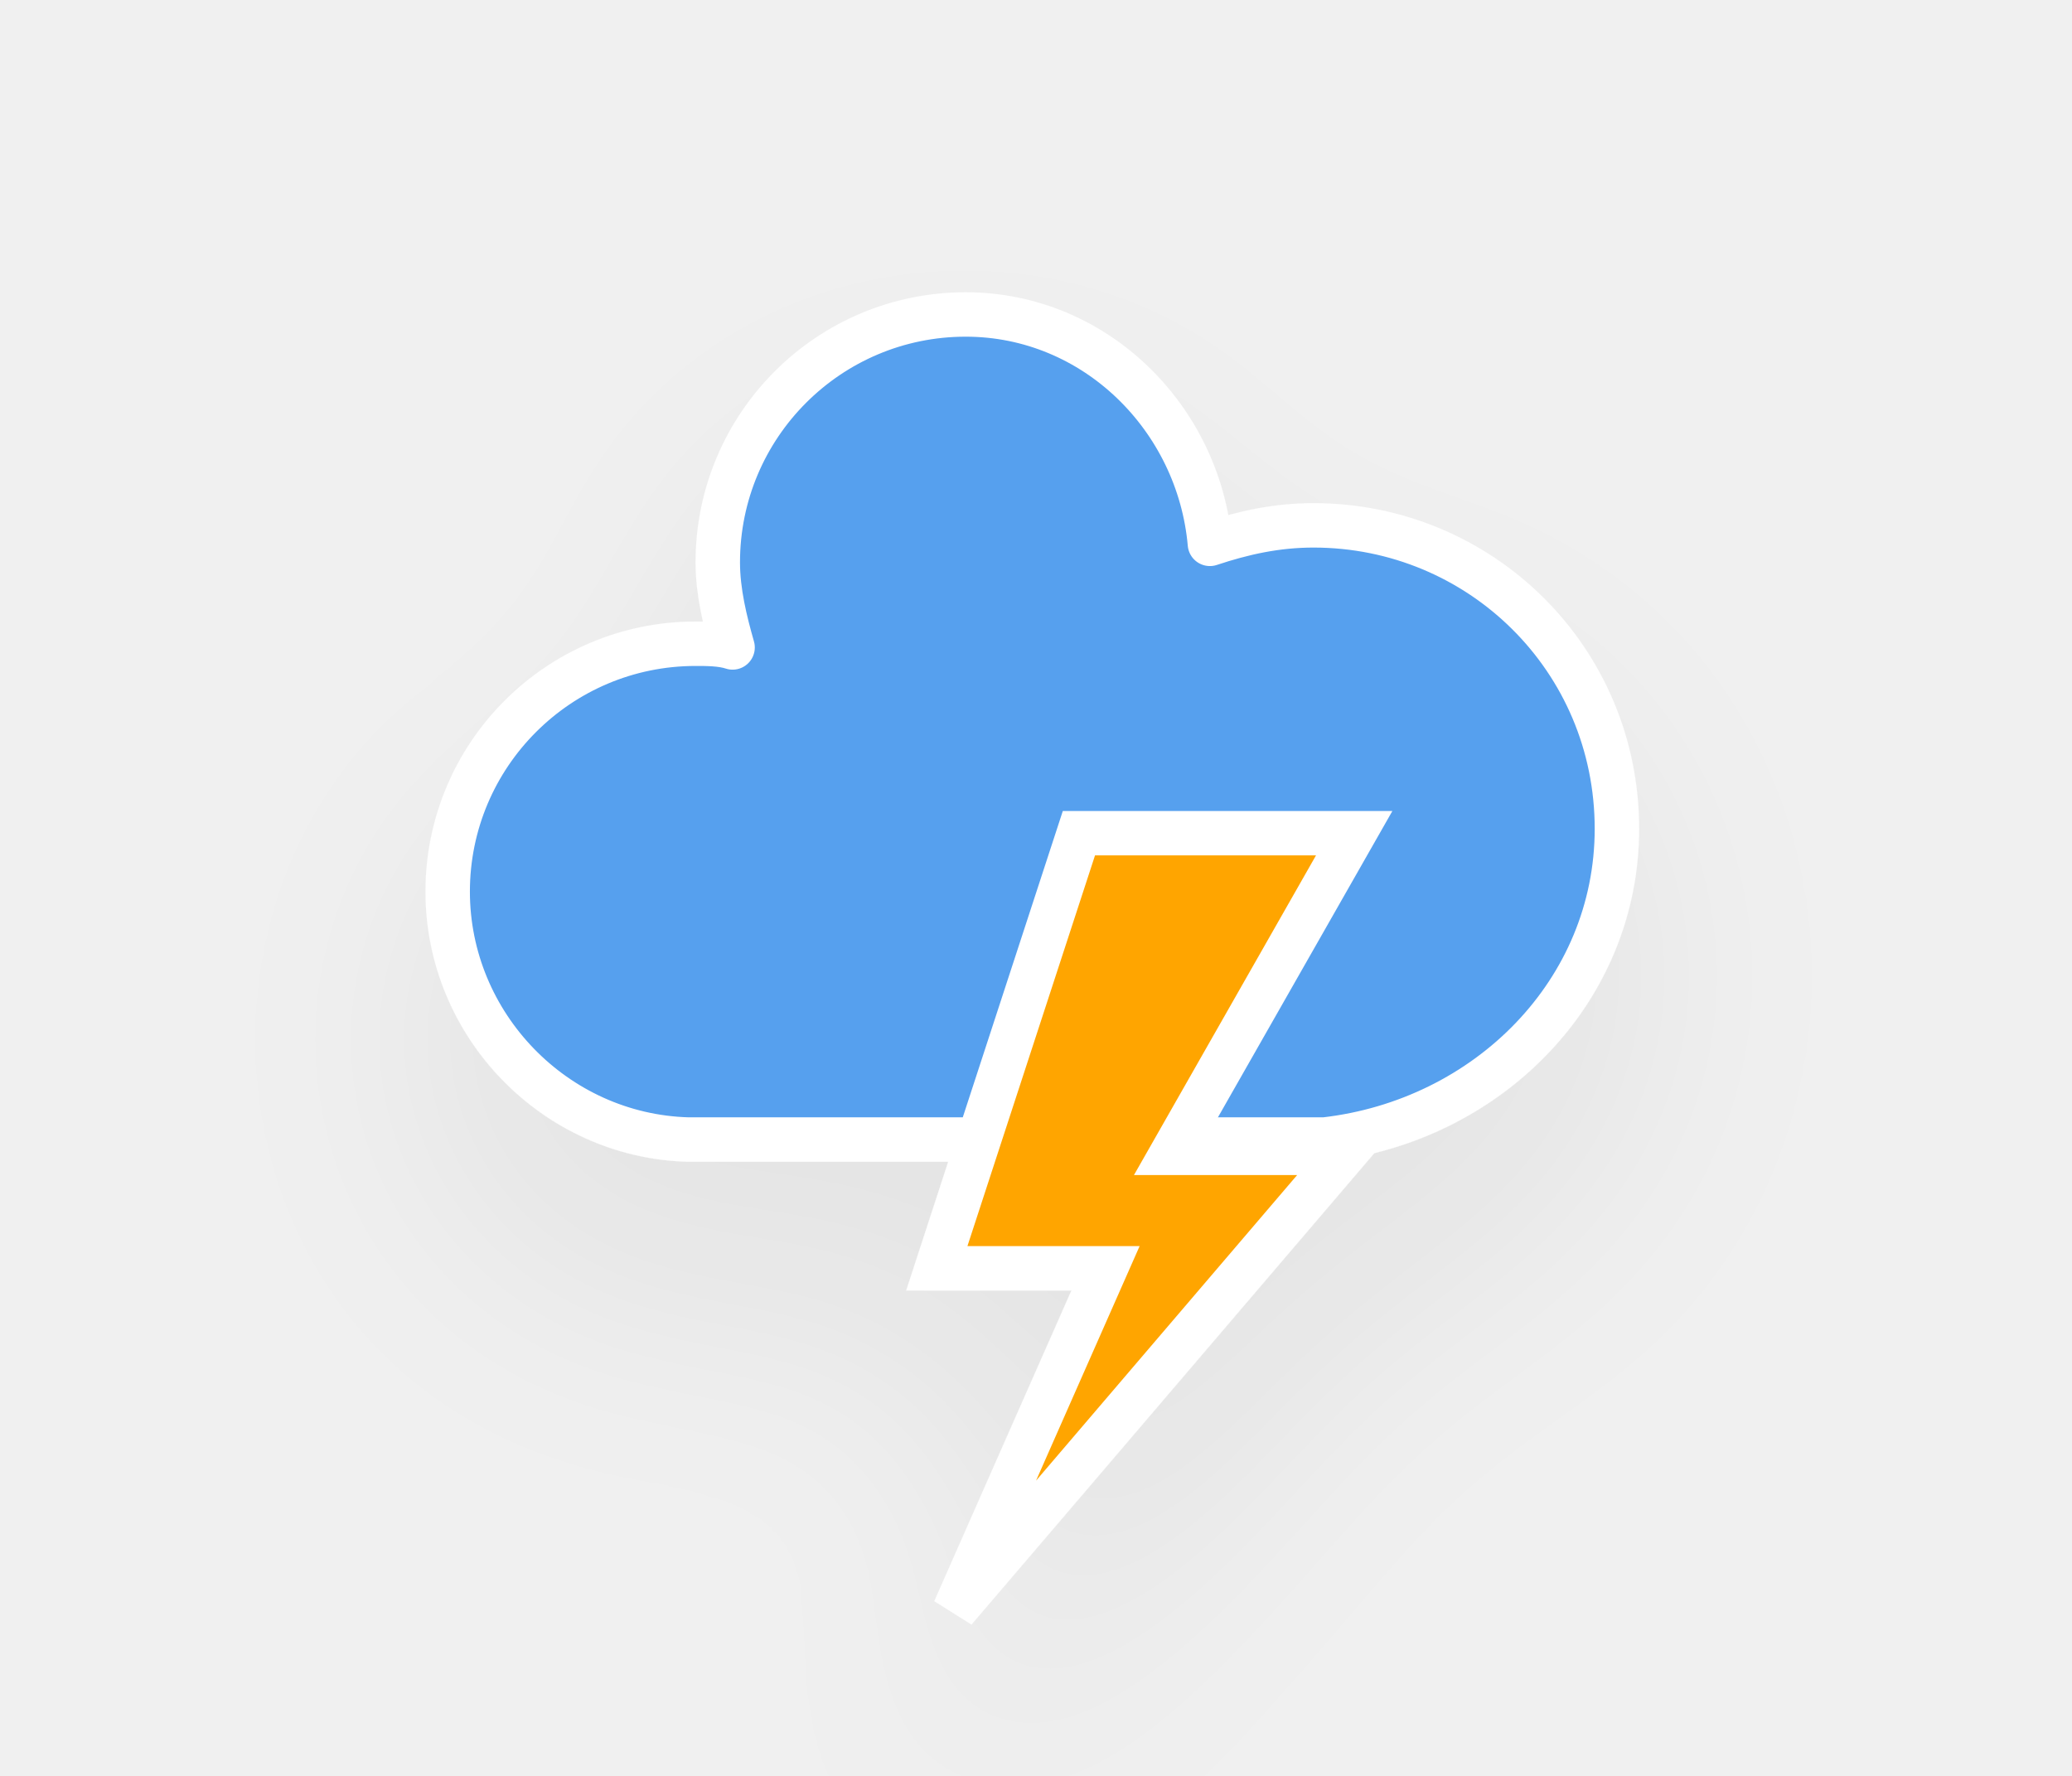
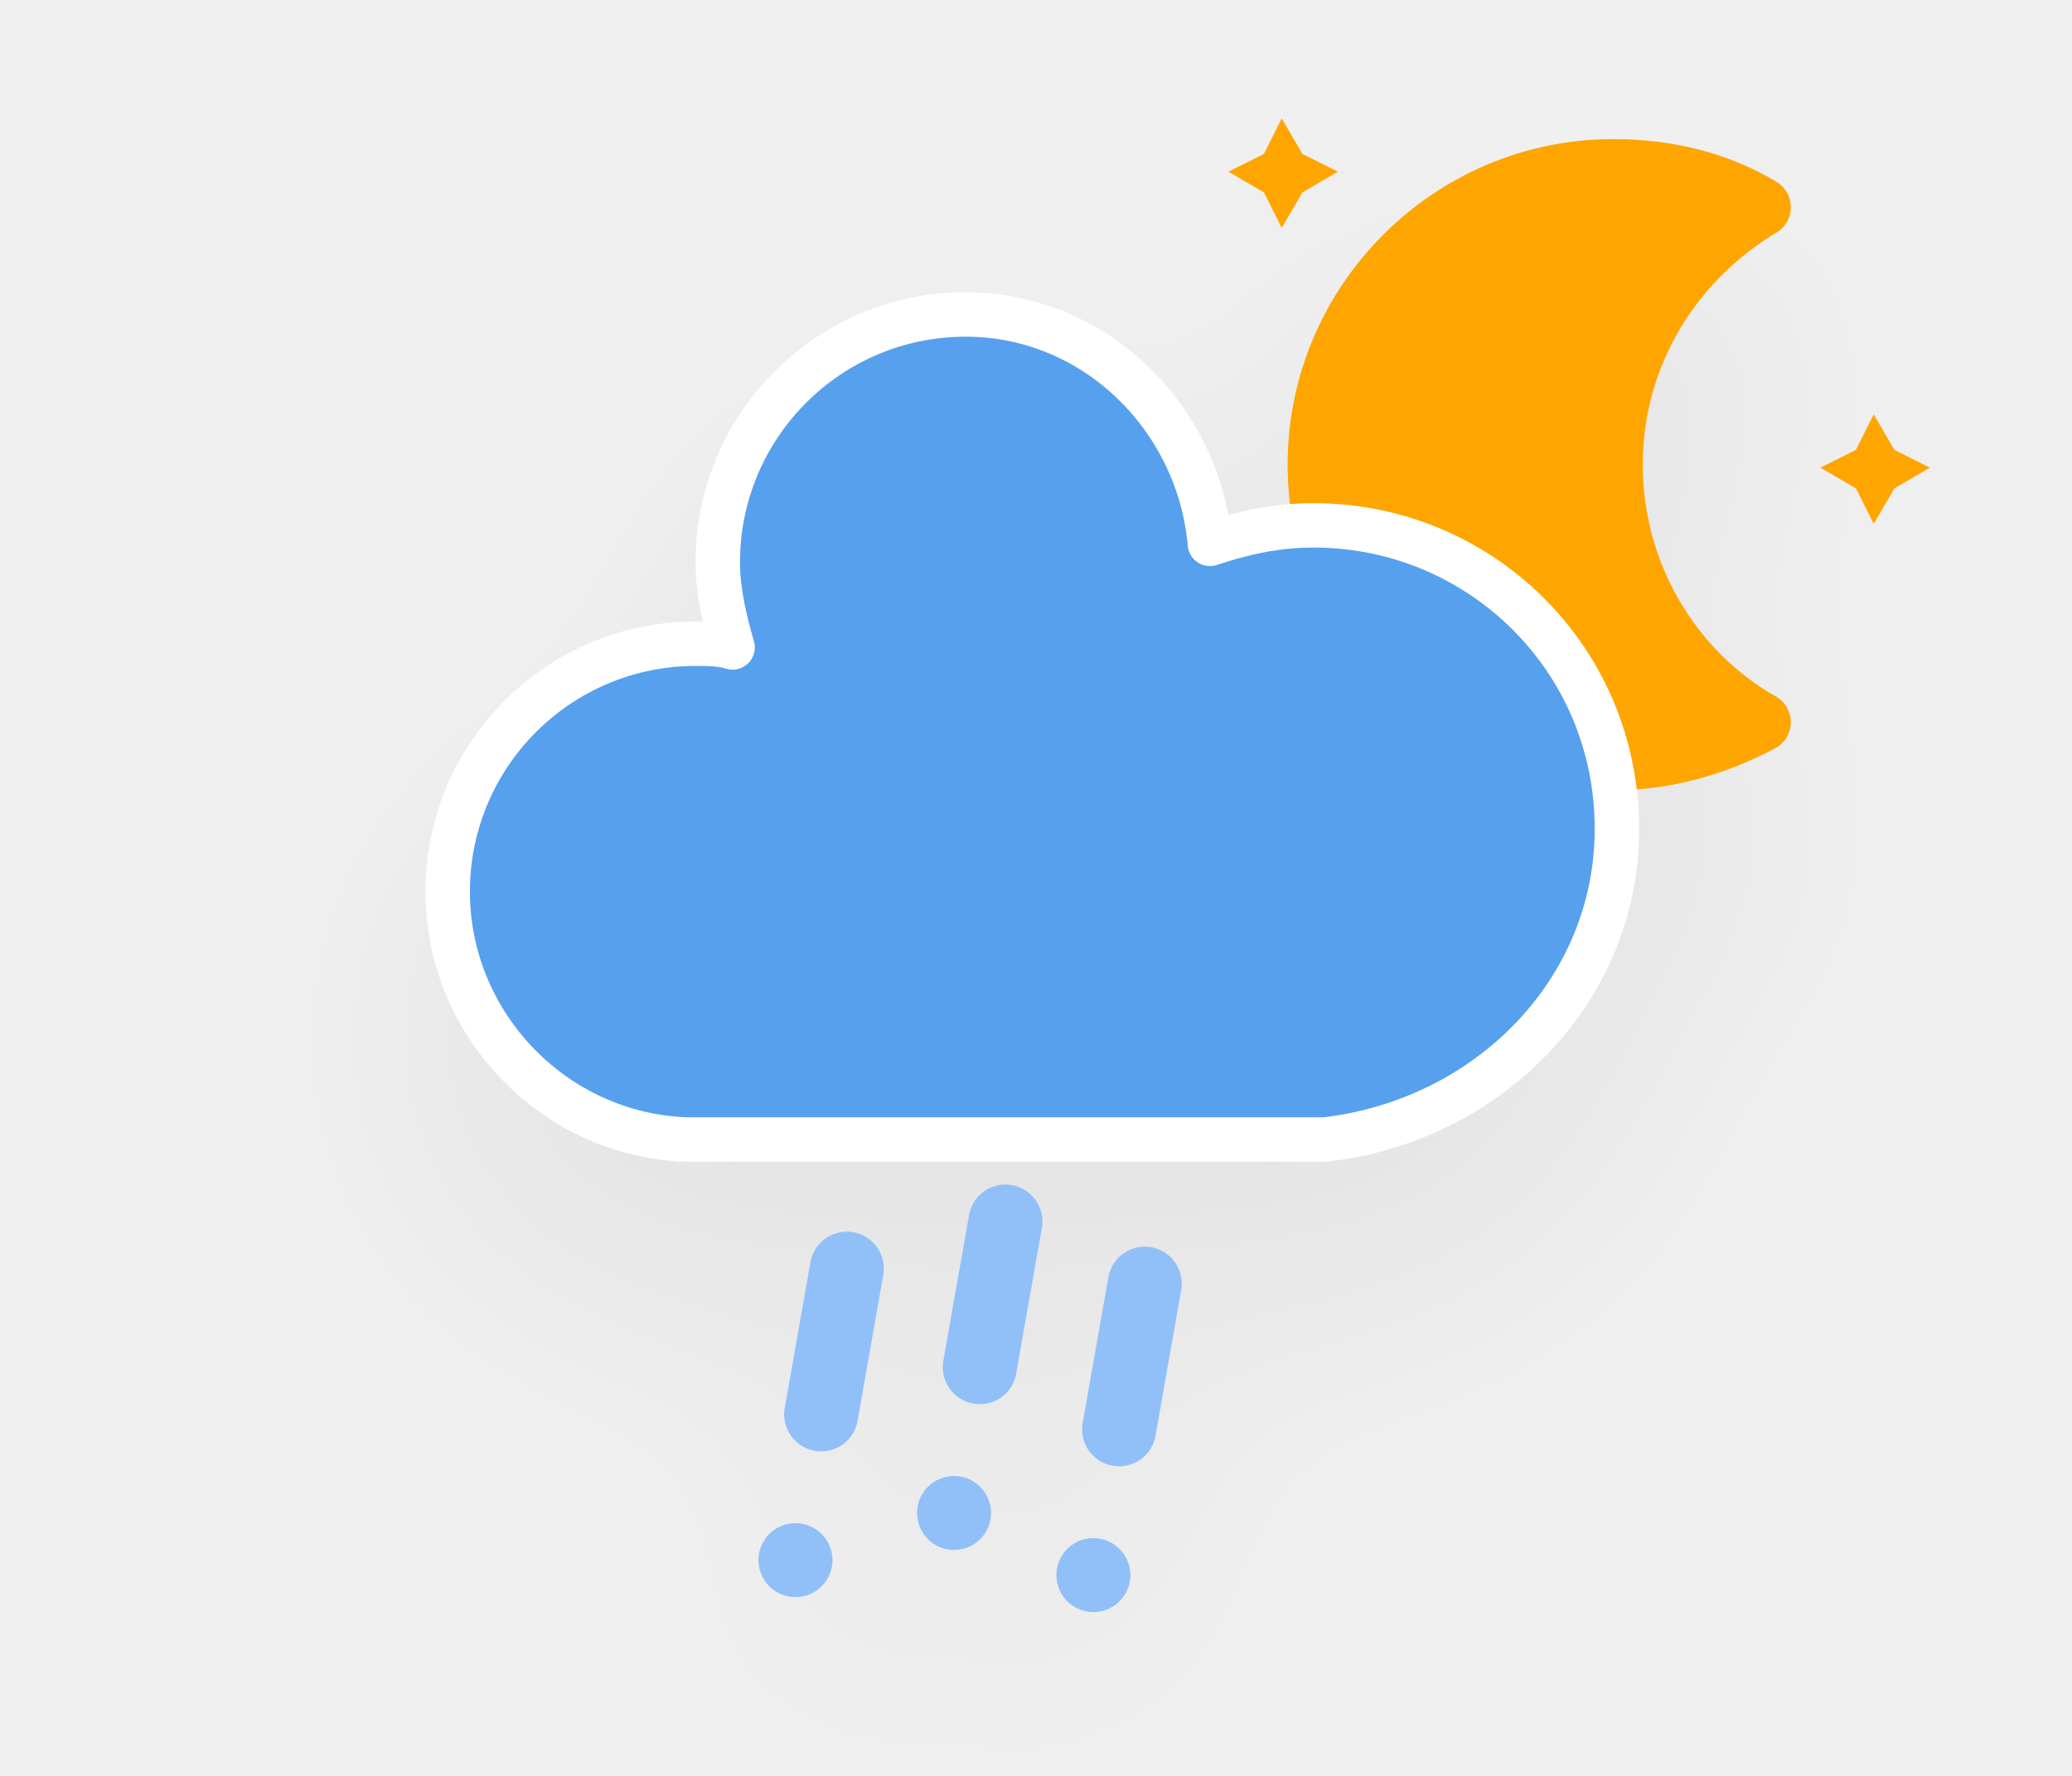
<svg xmlns="http://www.w3.org/2000/svg" width="56" height="48" version="1.1">
  <defs>
-     <filter id="blur" x="-.207" y="-.198" width="1.403" height="1.477">
+     <filter id="blur" x="-.247" y="-.229" width="1.494" height="1.558">
      <feGaussianBlur in="SourceAlpha" stdDeviation="3" />
      <feOffset dx="0" dy="4" result="offsetblur" />
      <feComponentTransfer>
        <feFuncA slope="0.05" type="linear" />
      </feComponentTransfer>
      <feMerge>
        <feMergeNode />
        <feMergeNode in="SourceGraphic" />
      </feMerge>
    </filter>
    <style type="text/css">
      
      /*
+ ** RAIN
+ */
+       @keyframes am-weather-rain {
+         0% {
+           stroke-dashoffset: 0;
+         }
+ 
+         100% {
+           stroke-dashoffset: -100;
+         }
+       }
+ 
+       .am-weather-rain-1 {
+         -webkit-animation-name: am-weather-rain;
+         -moz-animation-name: am-weather-rain;
+         -ms-animation-name: am-weather-rain;
+         animation-name: am-weather-rain;
+         -webkit-animation-duration: 8s;
+         -moz-animation-duration: 8s;
+         -ms-animation-duration: 8s;
+         animation-duration: 8s;
+         -webkit-animation-timing-function: linear;
+         -moz-animation-timing-function: linear;
+         -ms-animation-timing-function: linear;
+         animation-timing-function: linear;
+         -webkit-animation-iteration-count: infinite;
+         -moz-animation-iteration-count: infinite;
+         -ms-animation-iteration-count: infinite;
+         animation-iteration-count: infinite;
+       }
+ 
+       .am-weather-rain-2 {
+         -webkit-animation-name: am-weather-rain;
+         -moz-animation-name: am-weather-rain;
+         -ms-animation-name: am-weather-rain;
+         animation-name: am-weather-rain;
+         -webkit-animation-delay: 0.25s;
+         -moz-animation-delay: 0.25s;
+         -ms-animation-delay: 0.25s;
+         animation-delay: 0.25s;
+         -webkit-animation-duration: 8s;
+         -moz-animation-duration: 8s;
+         -ms-animation-duration: 8s;
+         animation-duration: 8s;
+         -webkit-animation-timing-function: linear;
+         -moz-animation-timing-function: linear;
+         -ms-animation-timing-function: linear;
+         animation-timing-function: linear;
+         -webkit-animation-iteration-count: infinite;
+         -moz-animation-iteration-count: infinite;
+         -ms-animation-iteration-count: infinite;
+         animation-iteration-count: infinite;
+       }
+ 
+       /*
+ ** MOON
+ */
+       @keyframes am-weather-moon {
+         0% {
+           -webkit-transform: rotate(0deg);
+           -moz-transform: rotate(0deg);
+           -ms-transform: rotate(0deg);
+           transform: rotate(0deg);
+         }
+ 
+         50% {
+           -webkit-transform: rotate(15deg);
+           -moz-transform: rotate(15deg);
+           -ms-transform: rotate(15deg);
+           transform: rotate(15deg);
+         }
+ 
+         100% {
+           -webkit-transform: rotate(0deg);
+           -moz-transform: rotate(0deg);
+           -ms-transform: rotate(0deg);
+           transform: rotate(0deg);
+         }
+       }
+ 
+       .am-weather-moon {
+         -webkit-animation-name: am-weather-moon;
+         -moz-animation-name: am-weather-moon;
+         -ms-animation-name: am-weather-moon;
+         animation-name: am-weather-moon;
+         -webkit-animation-duration: 6s;
+         -moz-animation-duration: 6s;
+         -ms-animation-duration: 6s;
+         animation-duration: 6s;
+         -webkit-animation-timing-function: linear;
+         -moz-animation-timing-function: linear;
+         -ms-animation-timing-function: linear;
+         animation-timing-function: linear;
+         -webkit-animation-iteration-count: infinite;
+         -moz-animation-iteration-count: infinite;
+         -ms-animation-iteration-count: infinite;
+         animation-iteration-count: infinite;
+         -webkit-transform-origin: 12.5px 15.15px 0;
+         /* TODO FF CENTER ISSUE */
+         -moz-transform-origin: 12.5px 15.15px 0;
+         /* TODO FF CENTER ISSUE */
+         -ms-transform-origin: 12.5px 15.15px 0;
+         /* TODO FF CENTER ISSUE */
+         transform-origin: 12.5px 15.15px 0;
+         /* TODO FF CENTER ISSUE */
+       }
+ 
+       @keyframes am-weather-moon-star-1 {
+         0% {
+           opacity: 0;
+         }
+ 
+         100% {
+           opacity: 1;
+         }
+       }
+ 
+       .am-weather-moon-star-1 {
+         -webkit-animation-name: am-weather-moon-star-1;
+         -moz-animation-name: am-weather-moon-star-1;
+         -ms-animation-name: am-weather-moon-star-1;
+         animation-name: am-weather-moon-star-1;
+         -webkit-animation-delay: 3s;
+         -moz-animation-delay: 3s;
+         -ms-animation-delay: 3s;
+         animation-delay: 3s;
+         -webkit-animation-duration: 5s;
+         -moz-animation-duration: 5s;
+         -ms-animation-duration: 5s;
+         animation-duration: 5s;
+         -webkit-animation-timing-function: linear;
+         -moz-animation-timing-function: linear;
+         -ms-animation-timing-function: linear;
+         animation-timing-function: linear;
+         -webkit-animation-iteration-count: 1;
+         -moz-animation-iteration-count: 1;
+         -ms-animation-iteration-count: 1;
+         animation-iteration-count: 1;
+       }
+ 
+       @keyframes am-weather-moon-star-2 {
+         0% {
+           opacity: 0;
+         }
+ 
+         100% {
+           opacity: 1;
+         }
+       }
+ 
+       .am-weather-moon-star-2 {
+         -webkit-animation-name: am-weather-moon-star-2;
+         -moz-animation-name: am-weather-moon-star-2;
+         -ms-animation-name: am-weather-moon-star-2;
+         animation-name: am-weather-moon-star-2;
+         -webkit-animation-delay: 5s;
+         -moz-animation-delay: 5s;
+         -ms-animation-delay: 5s;
+         animation-delay: 5s;
+         -webkit-animation-duration: 4s;
+         -moz-animation-duration: 4s;
+         -ms-animation-duration: 4s;
+         animation-duration: 4s;
+         -webkit-animation-timing-function: linear;
+         -moz-animation-timing-function: linear;
+         -ms-animation-timing-function: linear;
+         animation-timing-function: linear;
+         -webkit-animation-iteration-count: 1;
+         -moz-animation-iteration-count: 1;
+         -ms-animation-iteration-count: 1;
+         animation-iteration-count: 1;
+       }
+ 
+       /*
** CLOUDS
*/
-       @keyframes am-weather-cloud-3 {
-         0% {
-           -webkit-transform: translate(-5px, 0px);
-           -moz-transform: translate(-5px, 0px);
-           -ms-transform: translate(-5px, 0px);
-           transform: translate(-5px, 0px);
-         }
- 
-         50% {
-           -webkit-transform: translate(10px, 0px);
-           -moz-transform: translate(10px, 0px);
-           -ms-transform: translate(10px, 0px);
-           transform: translate(10px, 0px);
-         }
- 
-         100% {
-           -webkit-transform: translate(-5px, 0px);
-           -moz-transform: translate(-5px, 0px);
-           -ms-transform: translate(-5px, 0px);
-           transform: translate(-5px, 0px);
-         }
-       }
- 
-       .am-weather-cloud-3 {
-         -webkit-animation-name: am-weather-cloud-3;
-         -moz-animation-name: am-weather-cloud-3;
-         animation-name: am-weather-cloud-3;
-         -webkit-animation-duration: 7s;
-         -moz-animation-duration: 7s;
-         animation-duration: 7s;
-         -webkit-animation-timing-function: linear;
-         -moz-animation-timing-function: linear;
-         animation-timing-function: linear;
-         -webkit-animation-iteration-count: infinite;
-         -moz-animation-iteration-count: infinite;
-         animation-iteration-count: infinite;
-       }
- 
      @keyframes am-weather-cloud-2 {
        0% {
          -webkit-transform: translate(0px, 0px);
          -moz-transform: translate(0px, 0px);
          -ms-transform: translate(0px, 0px);
          transform: translate(0px, 0px);
        }

        50% {
          -webkit-transform: translate(2px, 0px);
          -moz-transform: translate(2px, 0px);
          -ms-transform: translate(2px, 0px);
          transform: translate(2px, 0px);
        }

        100% {
          -webkit-transform: translate(0px, 0px);
          -moz-transform: translate(0px, 0px);
          -ms-transform: translate(0px, 0px);
          transform: translate(0px, 0px);
        }
      }

      .am-weather-cloud-2 {
        -webkit-animation-name: am-weather-cloud-2;
        -moz-animation-name: am-weather-cloud-2;
        animation-name: am-weather-cloud-2;
        -webkit-animation-duration: 3s;
        -moz-animation-duration: 3s;
        animation-duration: 3s;
        -webkit-animation-timing-function: linear;
        -moz-animation-timing-function: linear;
        animation-timing-function: linear;
        -webkit-animation-iteration-count: infinite;
        -moz-animation-iteration-count: infinite;
        animation-iteration-count: infinite;
      }
- 
-       /*
- ** STROKE
- */
-       @keyframes am-weather-stroke {
-         0% {
-           -webkit-transform: translate(0.0px, 0.0px);
-           -moz-transform: translate(0.0px, 0.0px);
-           -ms-transform: translate(0.0px, 0.0px);
-           transform: translate(0.0px, 0.0px);
-         }
- 
-         2% {
-           -webkit-transform: translate(0.3px, 0.0px);
-           -moz-transform: translate(0.3px, 0.0px);
-           -ms-transform: translate(0.3px, 0.0px);
-           transform: translate(0.3px, 0.0px);
-         }
- 
-         4% {
-           -webkit-transform: translate(0.0px, 0.0px);
-           -moz-transform: translate(0.0px, 0.0px);
-           -ms-transform: translate(0.0px, 0.0px);
-           transform: translate(0.0px, 0.0px);
-         }
- 
-         6% {
-           -webkit-transform: translate(0.5px, 0.4px);
-           -moz-transform: translate(0.5px, 0.4px);
-           -ms-transform: translate(0.5px, 0.4px);
-           transform: translate(0.5px, 0.4px);
-         }
- 
-         8% {
-           -webkit-transform: translate(0.0px, 0.0px);
-           -moz-transform: translate(0.0px, 0.0px);
-           -ms-transform: translate(0.0px, 0.0px);
-           transform: translate(0.0px, 0.0px);
-         }
- 
-         10% {
-           -webkit-transform: translate(0.3px, 0.0px);
-           -moz-transform: translate(0.3px, 0.0px);
-           -ms-transform: translate(0.3px, 0.0px);
-           transform: translate(0.3px, 0.0px);
-         }
- 
-         12% {
-           -webkit-transform: translate(0.0px, 0.0px);
-           -moz-transform: translate(0.0px, 0.0px);
-           -ms-transform: translate(0.0px, 0.0px);
-           transform: translate(0.0px, 0.0px);
-         }
- 
-         14% {
-           -webkit-transform: translate(0.3px, 0.0px);
-           -moz-transform: translate(0.3px, 0.0px);
-           -ms-transform: translate(0.3px, 0.0px);
-           transform: translate(0.3px, 0.0px);
-         }
- 
-         16% {
-           -webkit-transform: translate(0.0px, 0.0px);
-           -moz-transform: translate(0.0px, 0.0px);
-           -ms-transform: translate(0.0px, 0.0px);
-           transform: translate(0.0px, 0.0px);
-         }
- 
-         18% {
-           -webkit-transform: translate(0.3px, 0.0px);
-           -moz-transform: translate(0.3px, 0.0px);
-           -ms-transform: translate(0.3px, 0.0px);
-           transform: translate(0.3px, 0.0px);
-         }
- 
-         20% {
-           -webkit-transform: translate(0.0px, 0.0px);
-           -moz-transform: translate(0.0px, 0.0px);
-           -ms-transform: translate(0.0px, 0.0px);
-           transform: translate(0.0px, 0.0px);
-         }
- 
-         22% {
-           -webkit-transform: translate(1px, 0.0px);
-           -moz-transform: translate(1px, 0.0px);
-           -ms-transform: translate(1px, 0.0px);
-           transform: translate(1px, 0.0px);
-         }
- 
-         24% {
-           -webkit-transform: translate(0.0px, 0.0px);
-           -moz-transform: translate(0.0px, 0.0px);
-           -ms-transform: translate(0.0px, 0.0px);
-           transform: translate(0.0px, 0.0px);
-         }
- 
-         26% {
-           -webkit-transform: translate(-1px, 0.0px);
-           -moz-transform: translate(-1px, 0.0px);
-           -ms-transform: translate(-1px, 0.0px);
-           transform: translate(-1px, 0.0px);
- 
-         }
- 
-         28% {
-           -webkit-transform: translate(0.0px, 0.0px);
-           -moz-transform: translate(0.0px, 0.0px);
-           -ms-transform: translate(0.0px, 0.0px);
-           transform: translate(0.0px, 0.0px);
-         }
- 
-         40% {
-           fill: orange;
-           -webkit-transform: translate(0.0px, 0.0px);
-           -moz-transform: translate(0.0px, 0.0px);
-           -ms-transform: translate(0.0px, 0.0px);
-           transform: translate(0.0px, 0.0px);
-         }
- 
-         65% {
-           fill: white;
-           -webkit-transform: translate(-1px, 5.0px);
-           -moz-transform: translate(-1px, 5.0px);
-           -ms-transform: translate(-1px, 5.0px);
-           transform: translate(-1px, 5.0px);
-         }
- 
-         61% {
-           fill: orange;
-         }
- 
-         100% {
-           -webkit-transform: translate(0.0px, 0.0px);
-           -moz-transform: translate(0.0px, 0.0px);
-           -ms-transform: translate(0.0px, 0.0px);
-           transform: translate(0.0px, 0.0px);
-         }
-       }
- 
-       .am-weather-stroke {
-         -webkit-animation-name: am-weather-stroke;
-         -moz-animation-name: am-weather-stroke;
-         animation-name: am-weather-stroke;
-         -webkit-animation-duration: 1.11s;
-         -moz-animation-duration: 1.11s;
-         animation-duration: 1.11s;
-         -webkit-animation-timing-function: linear;
-         -moz-animation-timing-function: linear;
-         animation-timing-function: linear;
-         -webkit-animation-iteration-count: infinite;
-         -moz-animation-iteration-count: infinite;
-         animation-iteration-count: infinite;
-       }
      
    </style>
  </defs>
  <g transform="translate(16,-2)" filter="url(#blur)">
-     <g class="am-weather-cloud-3">
+     <g transform="matrix(.8 0 0 .8 16 4)">
+       <g class="am-weather-moon-star-1" style="-moz-animation-delay:3s;-moz-animation-duration:5s;-moz-animation-iteration-count:1;-moz-animation-name:am-weather-moon-star-1;-moz-animation-timing-function:linear;-ms-animation-delay:3s;-ms-animation-duration:5s;-ms-animation-iteration-count:1;-ms-animation-name:am-weather-moon-star-1;-ms-animation-timing-function:linear;-webkit-animation-delay:3s;-webkit-animation-duration:5s;-webkit-animation-iteration-count:1;-webkit-animation-name:am-weather-moon-star-1;-webkit-animation-timing-function:linear">
+         <polygon points="4 4 3.3 5.2 2.7 4 1.5 3.3 2.7 2.7 3.3 1.5 4 2.7 5.2 3.3" fill="#ffa500" stroke-miterlimit="10" />
+       </g>
+       <g class="am-weather-moon-star-2" style="-moz-animation-delay:5s;-moz-animation-duration:4s;-moz-animation-iteration-count:1;-moz-animation-name:am-weather-moon-star-2;-moz-animation-timing-function:linear;-ms-animation-delay:5s;-ms-animation-duration:4s;-ms-animation-iteration-count:1;-ms-animation-name:am-weather-moon-star-2;-ms-animation-timing-function:linear;-webkit-animation-delay:5s;-webkit-animation-duration:4s;-webkit-animation-iteration-count:1;-webkit-animation-name:am-weather-moon-star-2;-webkit-animation-timing-function:linear">
+         <polygon transform="translate(20,10)" points="4 4 3.3 5.2 2.7 4 1.5 3.3 2.7 2.7 3.3 1.5 4 2.7 5.2 3.3" fill="#ffa500" stroke-miterlimit="10" />
+       </g>
+       <g class="am-weather-moon" style="-moz-animation-duration:6s;-moz-animation-iteration-count:infinite;-moz-animation-name:am-weather-moon;-moz-animation-timing-function:linear;-moz-transform-origin:12.5px 15.15px 0;-ms-animation-duration:6s;-ms-animation-iteration-count:infinite;-ms-animation-name:am-weather-moon;-ms-animation-timing-function:linear;-ms-transform-origin:12.5px 15.15px 0;-webkit-animation-duration:6s;-webkit-animation-iteration-count:infinite;-webkit-animation-name:am-weather-moon;-webkit-animation-timing-function:linear;-webkit-transform-origin:12.5px 15.15px 0">
+         <path d="m14.5 13.2c0-3.7 2-6.9 5-8.7-1.5-0.9-3.2-1.3-5-1.3-5.5 0-10 4.5-10 10s4.5 10 10 10c1.8 0 3.5-0.5 5-1.3-3-1.7-5-5-5-8.7z" fill="#ffa500" stroke="#ffa500" stroke-linejoin="round" stroke-width="2" />
+       </g>
+     </g>
+     <g class="am-weather-cloud-3" style="-moz-animation-duration:3s;-moz-animation-iteration-count:infinite;-moz-animation-name:am-weather-cloud-2;-moz-animation-timing-function:linear;-webkit-animation-duration:3s;-webkit-animation-iteration-count:infinite;-webkit-animation-name:am-weather-cloud-2;-webkit-animation-timing-function:linear">
      <path transform="translate(-20,-11)" d="m47.7 35.4c0-4.6-3.7-8.2-8.2-8.2-1 0-1.9 0.2-2.8 0.5-0.3-3.4-3.1-6.2-6.6-6.2-3.7 0-6.7 3-6.7 6.7 0 0.8 0.2 1.6 0.4 2.3-0.3-0.1-0.7-0.1-1-0.1-3.7 0-6.7 3-6.7 6.7 0 3.6 2.9 6.6 6.5 6.7h17.2c4.4-0.5 7.9-4 7.9-8.4z" fill="#57a0ee" stroke="#fff" stroke-linejoin="round" stroke-width="1.2" />
    </g>
-     <g class="am-weather-lightning" transform="matrix(1.2,0,0,1.2,-4,28)">
-       <polygon class="am-weather-stroke" points="11.1 6.9 14.3 -2.9 20.5 -2.9 16.4 4.3 20.3 4.3 11.5 14.6 14.9 6.9" fill="#ffa500" stroke="#fff" style="-moz-animation-duration:1.11s;-moz-animation-iteration-count:infinite;-moz-animation-name:am-weather-stroke;-moz-animation-timing-function:linear;-webkit-animation-duration:1.11s;-webkit-animation-iteration-count:infinite;-webkit-animation-name:am-weather-stroke;-webkit-animation-timing-function:linear" />
+     <g transform="translate(-20,-10) rotate(10,-247.39,200.17)" fill="none" stroke="#91c0f8" stroke-dasharray="4, 4" stroke-linecap="round" stroke-width="2">
+       <line class="am-weather-rain-1" transform="translate(-4,1)" y2="8" style="-moz-animation-duration:8s;-moz-animation-iteration-count:infinite;-moz-animation-name:am-weather-rain;-moz-animation-timing-function:linear;-ms-animation-duration:8s;-ms-animation-iteration-count:infinite;-ms-animation-name:am-weather-rain;-ms-animation-timing-function:linear;-webkit-animation-duration:8s;-webkit-animation-iteration-count:infinite;-webkit-animation-name:am-weather-rain;-webkit-animation-timing-function:linear" />
+       <line class="am-weather-rain-2" transform="translate(0,-1)" y2="8" style="-moz-animation-delay:0.25s;-moz-animation-duration:8s;-moz-animation-iteration-count:infinite;-moz-animation-name:am-weather-rain;-moz-animation-timing-function:linear;-ms-animation-delay:0.25s;-ms-animation-duration:8s;-ms-animation-iteration-count:infinite;-ms-animation-name:am-weather-rain;-ms-animation-timing-function:linear;-webkit-animation-delay:0.25s;-webkit-animation-duration:8s;-webkit-animation-iteration-count:infinite;-webkit-animation-name:am-weather-rain;-webkit-animation-timing-function:linear" />
+       <line class="am-weather-rain-1" transform="translate(4)" y2="8" style="-moz-animation-duration:8s;-moz-animation-iteration-count:infinite;-moz-animation-name:am-weather-rain;-moz-animation-timing-function:linear;-ms-animation-duration:8s;-ms-animation-iteration-count:infinite;-ms-animation-name:am-weather-rain;-ms-animation-timing-function:linear;-webkit-animation-duration:8s;-webkit-animation-iteration-count:infinite;-webkit-animation-name:am-weather-rain;-webkit-animation-timing-function:linear" />
    </g>
  </g>
</svg>
